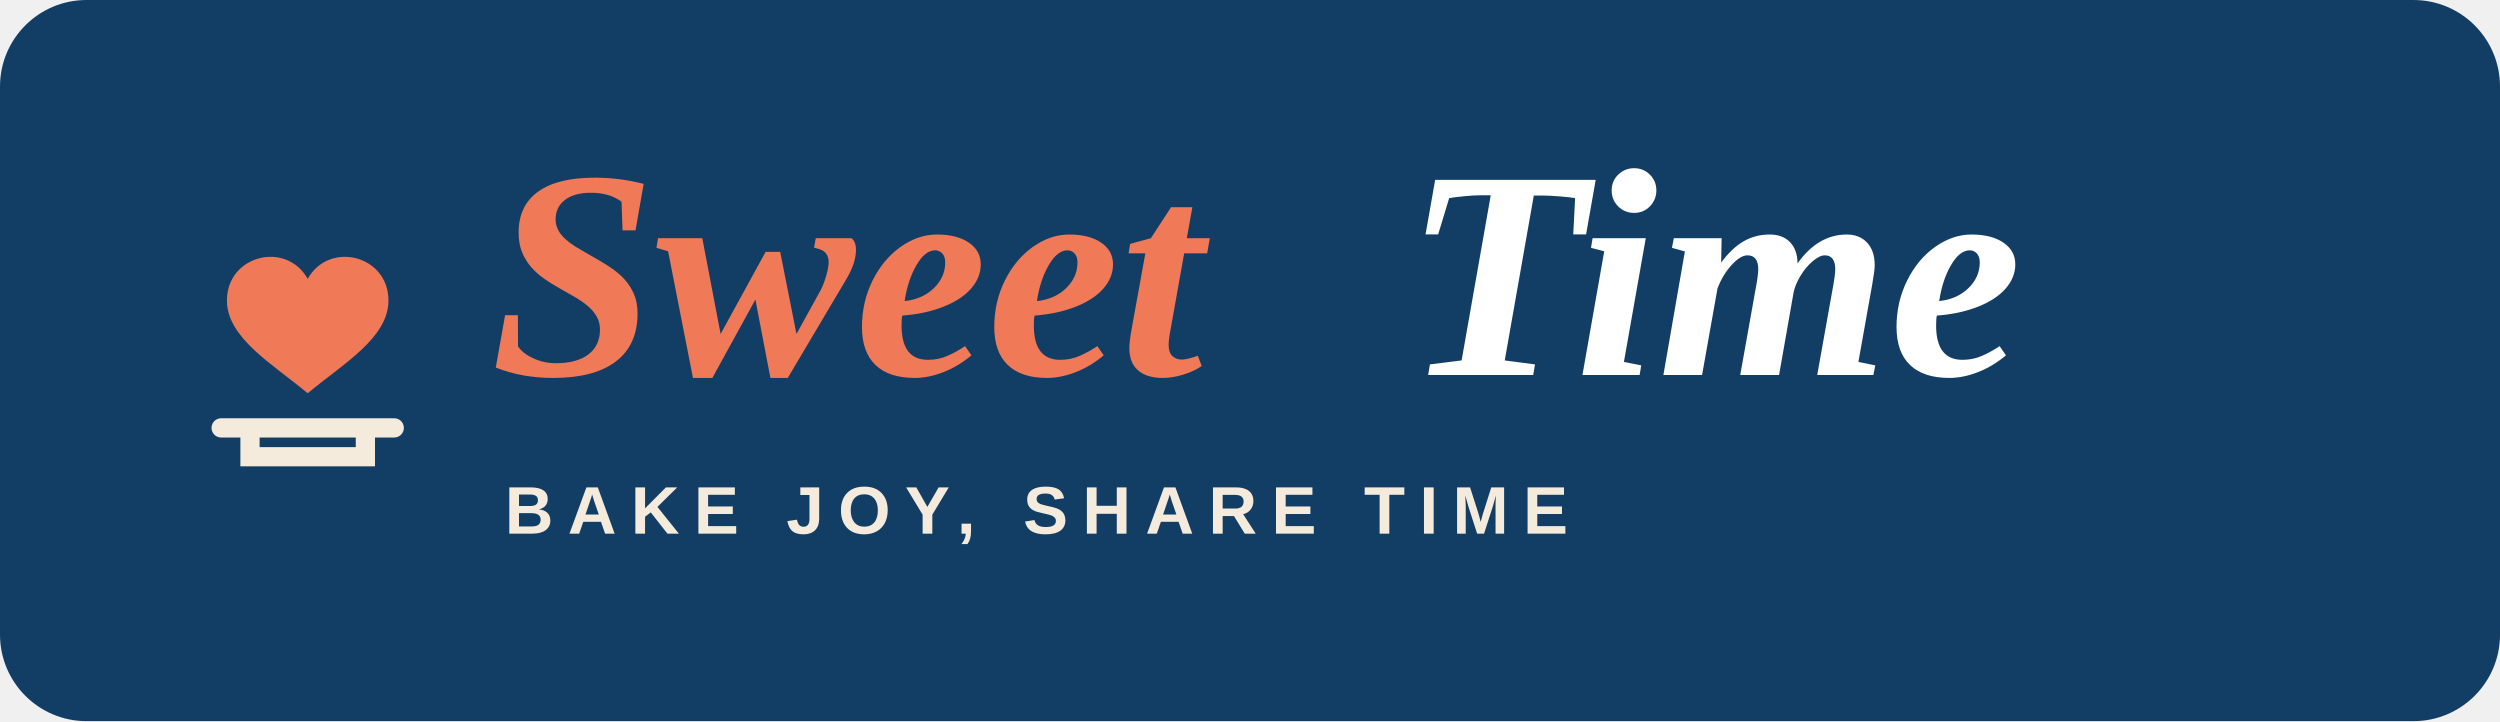
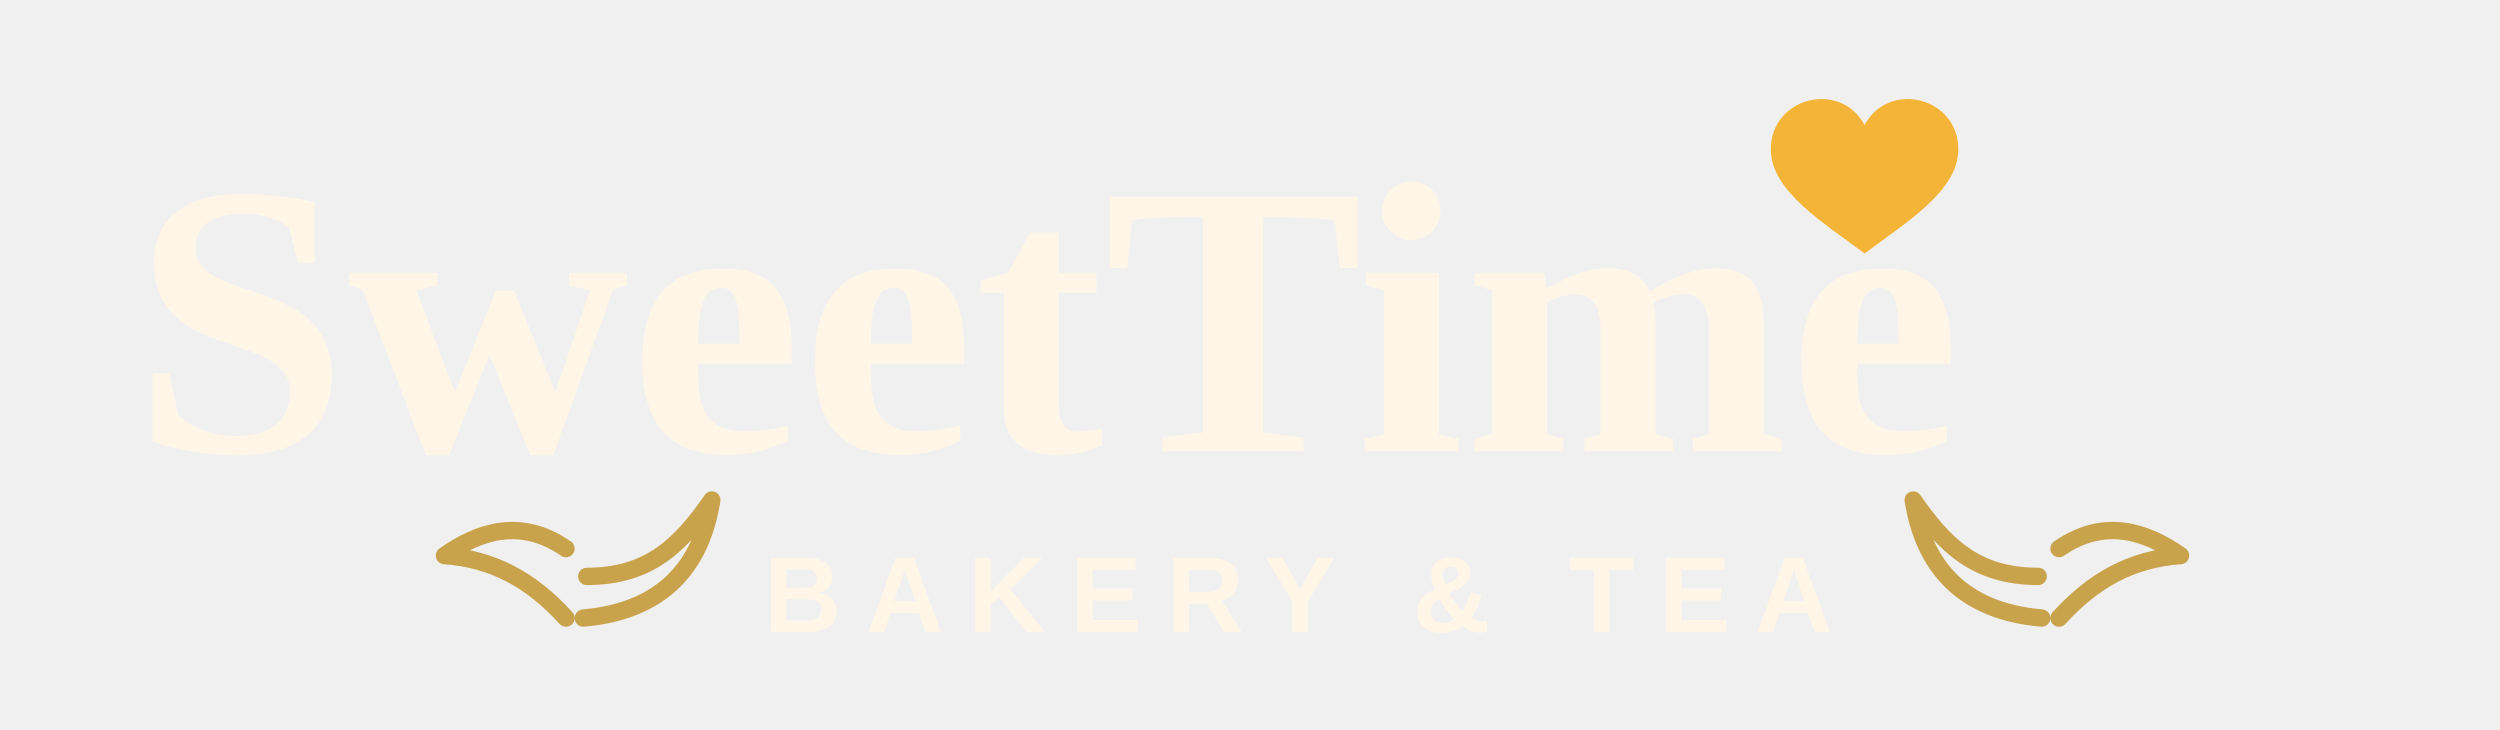
- <svg xmlns="http://www.w3.org/2000/svg" viewBox="0 0 520 150" role="img" aria-labelledby="title desc">
-   <rect width="520" height="150" rx="18" fill="#123E66" />
-   <g transform="translate(28 27)">
-     <path d="M36 31c-4.5-8-16.8-4.9-16.8 4.5 0 7.8 9.5 13.2 16.8 19.3 7.3-6.1 16.8-11.5 16.8-19.3C52.8 26.1 40.5 23 36 31Z" fill="#F07A58" />
-     <path d="M18 62h36M24 62v6h24v-6" fill="none" stroke="#F4EBDD" stroke-width="4" stroke-linecap="round" />
+ <svg xmlns="http://www.w3.org/2000/svg" viewBox="0 0 720 210" role="img" aria-labelledby="title desc">
+   <g transform="translate(22 8)">
+     <text x="16" y="122" fill="#FFF6E8" font-family="Georgia, 'Times New Roman', serif" font-size="112" font-weight="700">SweetTime</text>
+     <path d="M515 28c-7-13-27-8-27 7 0 12 15 21 27 30 12-9 27-18 27-30 0-15-20-20-27-7Z" fill="#F4B438" />
+     <path d="M147 158c18 0 27-9 36-22-3 19-14 32-37 34m-5-20c-13-9-25-5-35 2 14 1 25 7 35 18m424-12c-18 0-27-9-36-22 3 19 14 32 37 34m5-20c13-9 25-5 35 2-14 1-25 7-35 18" fill="none" stroke="#C9A24C" stroke-width="5" stroke-linecap="round" stroke-linejoin="round" />
+     <text x="198" y="174" fill="#FFF6E8" font-family="Arial, sans-serif" font-size="31" font-weight="700" letter-spacing="7">BAKERY &amp; TEA</text>
  </g>
-   <text x="102" y="78" fill="#F07A58" font-family="Georgia, 'Times New Roman', serif" font-size="62" font-weight="700" font-style="italic">Sweet</text>
-   <text x="292" y="78" fill="#FFFFFF" font-family="Georgia, 'Times New Roman', serif" font-size="62" font-weight="700" font-style="italic">Time</text>
-   <text x="105" y="111" fill="#F4EBDD" font-family="Arial, sans-serif" font-size="14" font-weight="700" letter-spacing="3">BAKE JOY, SHARE TIME</text>
</svg>
